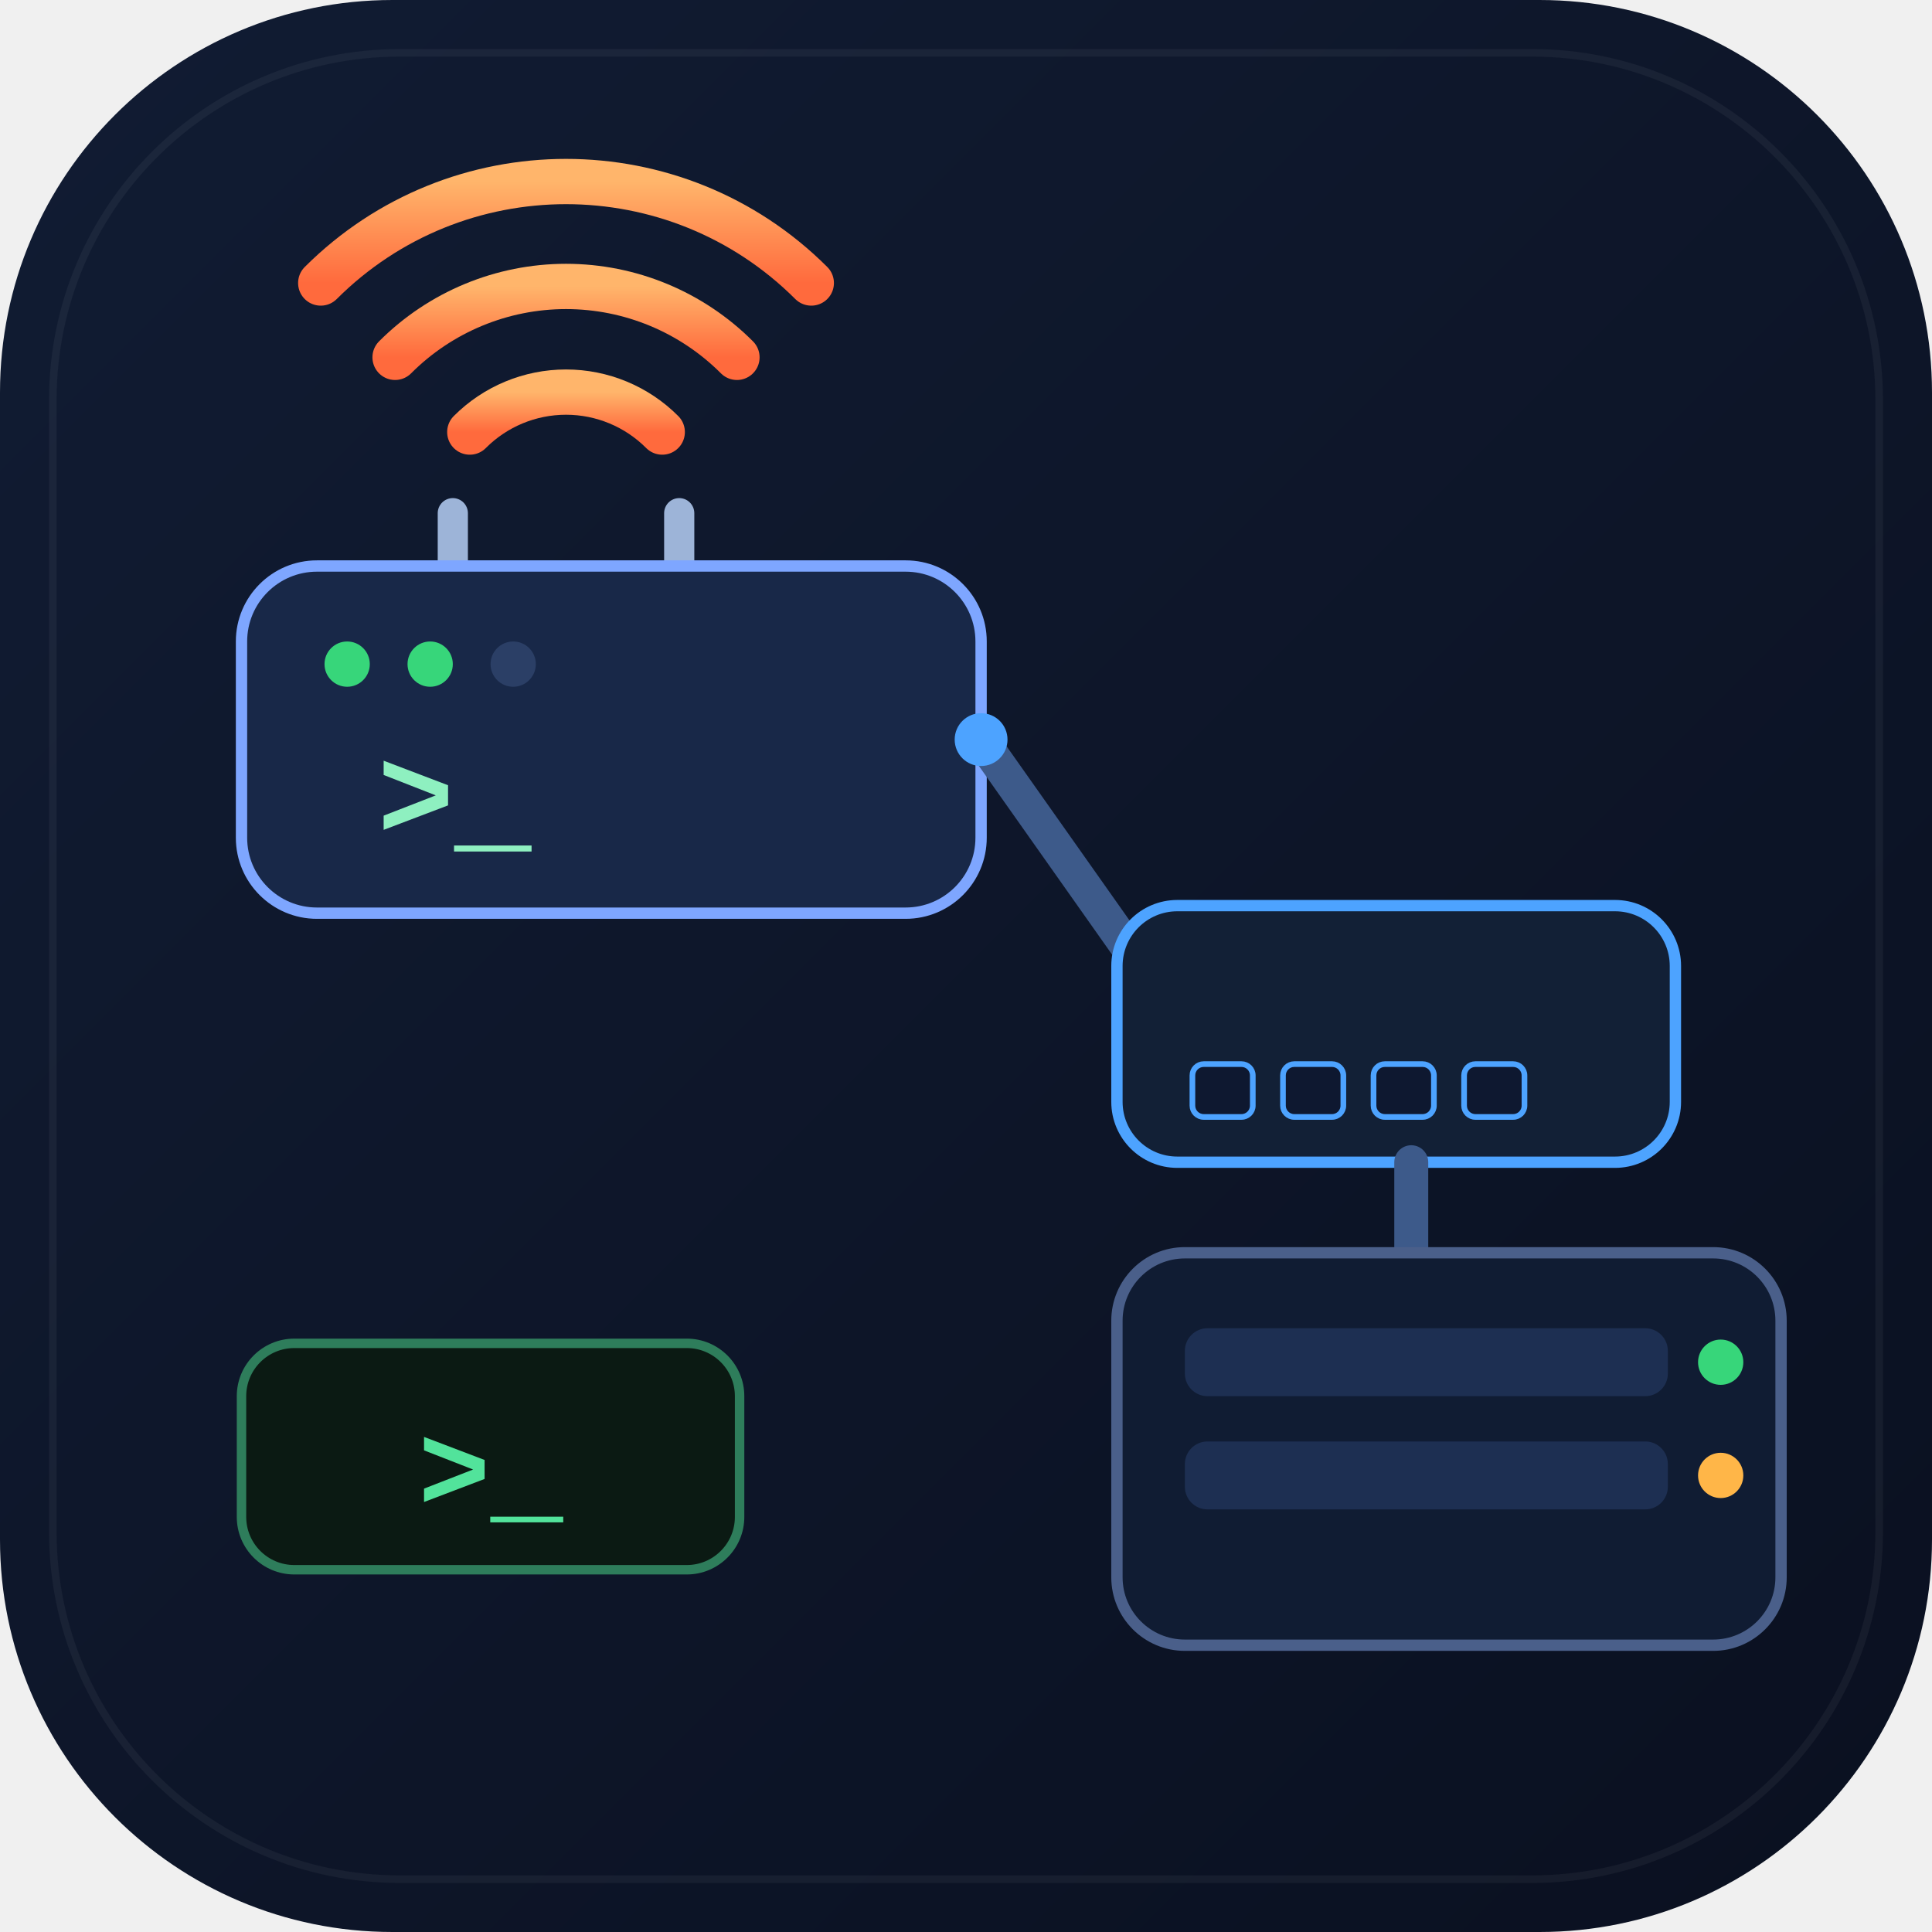
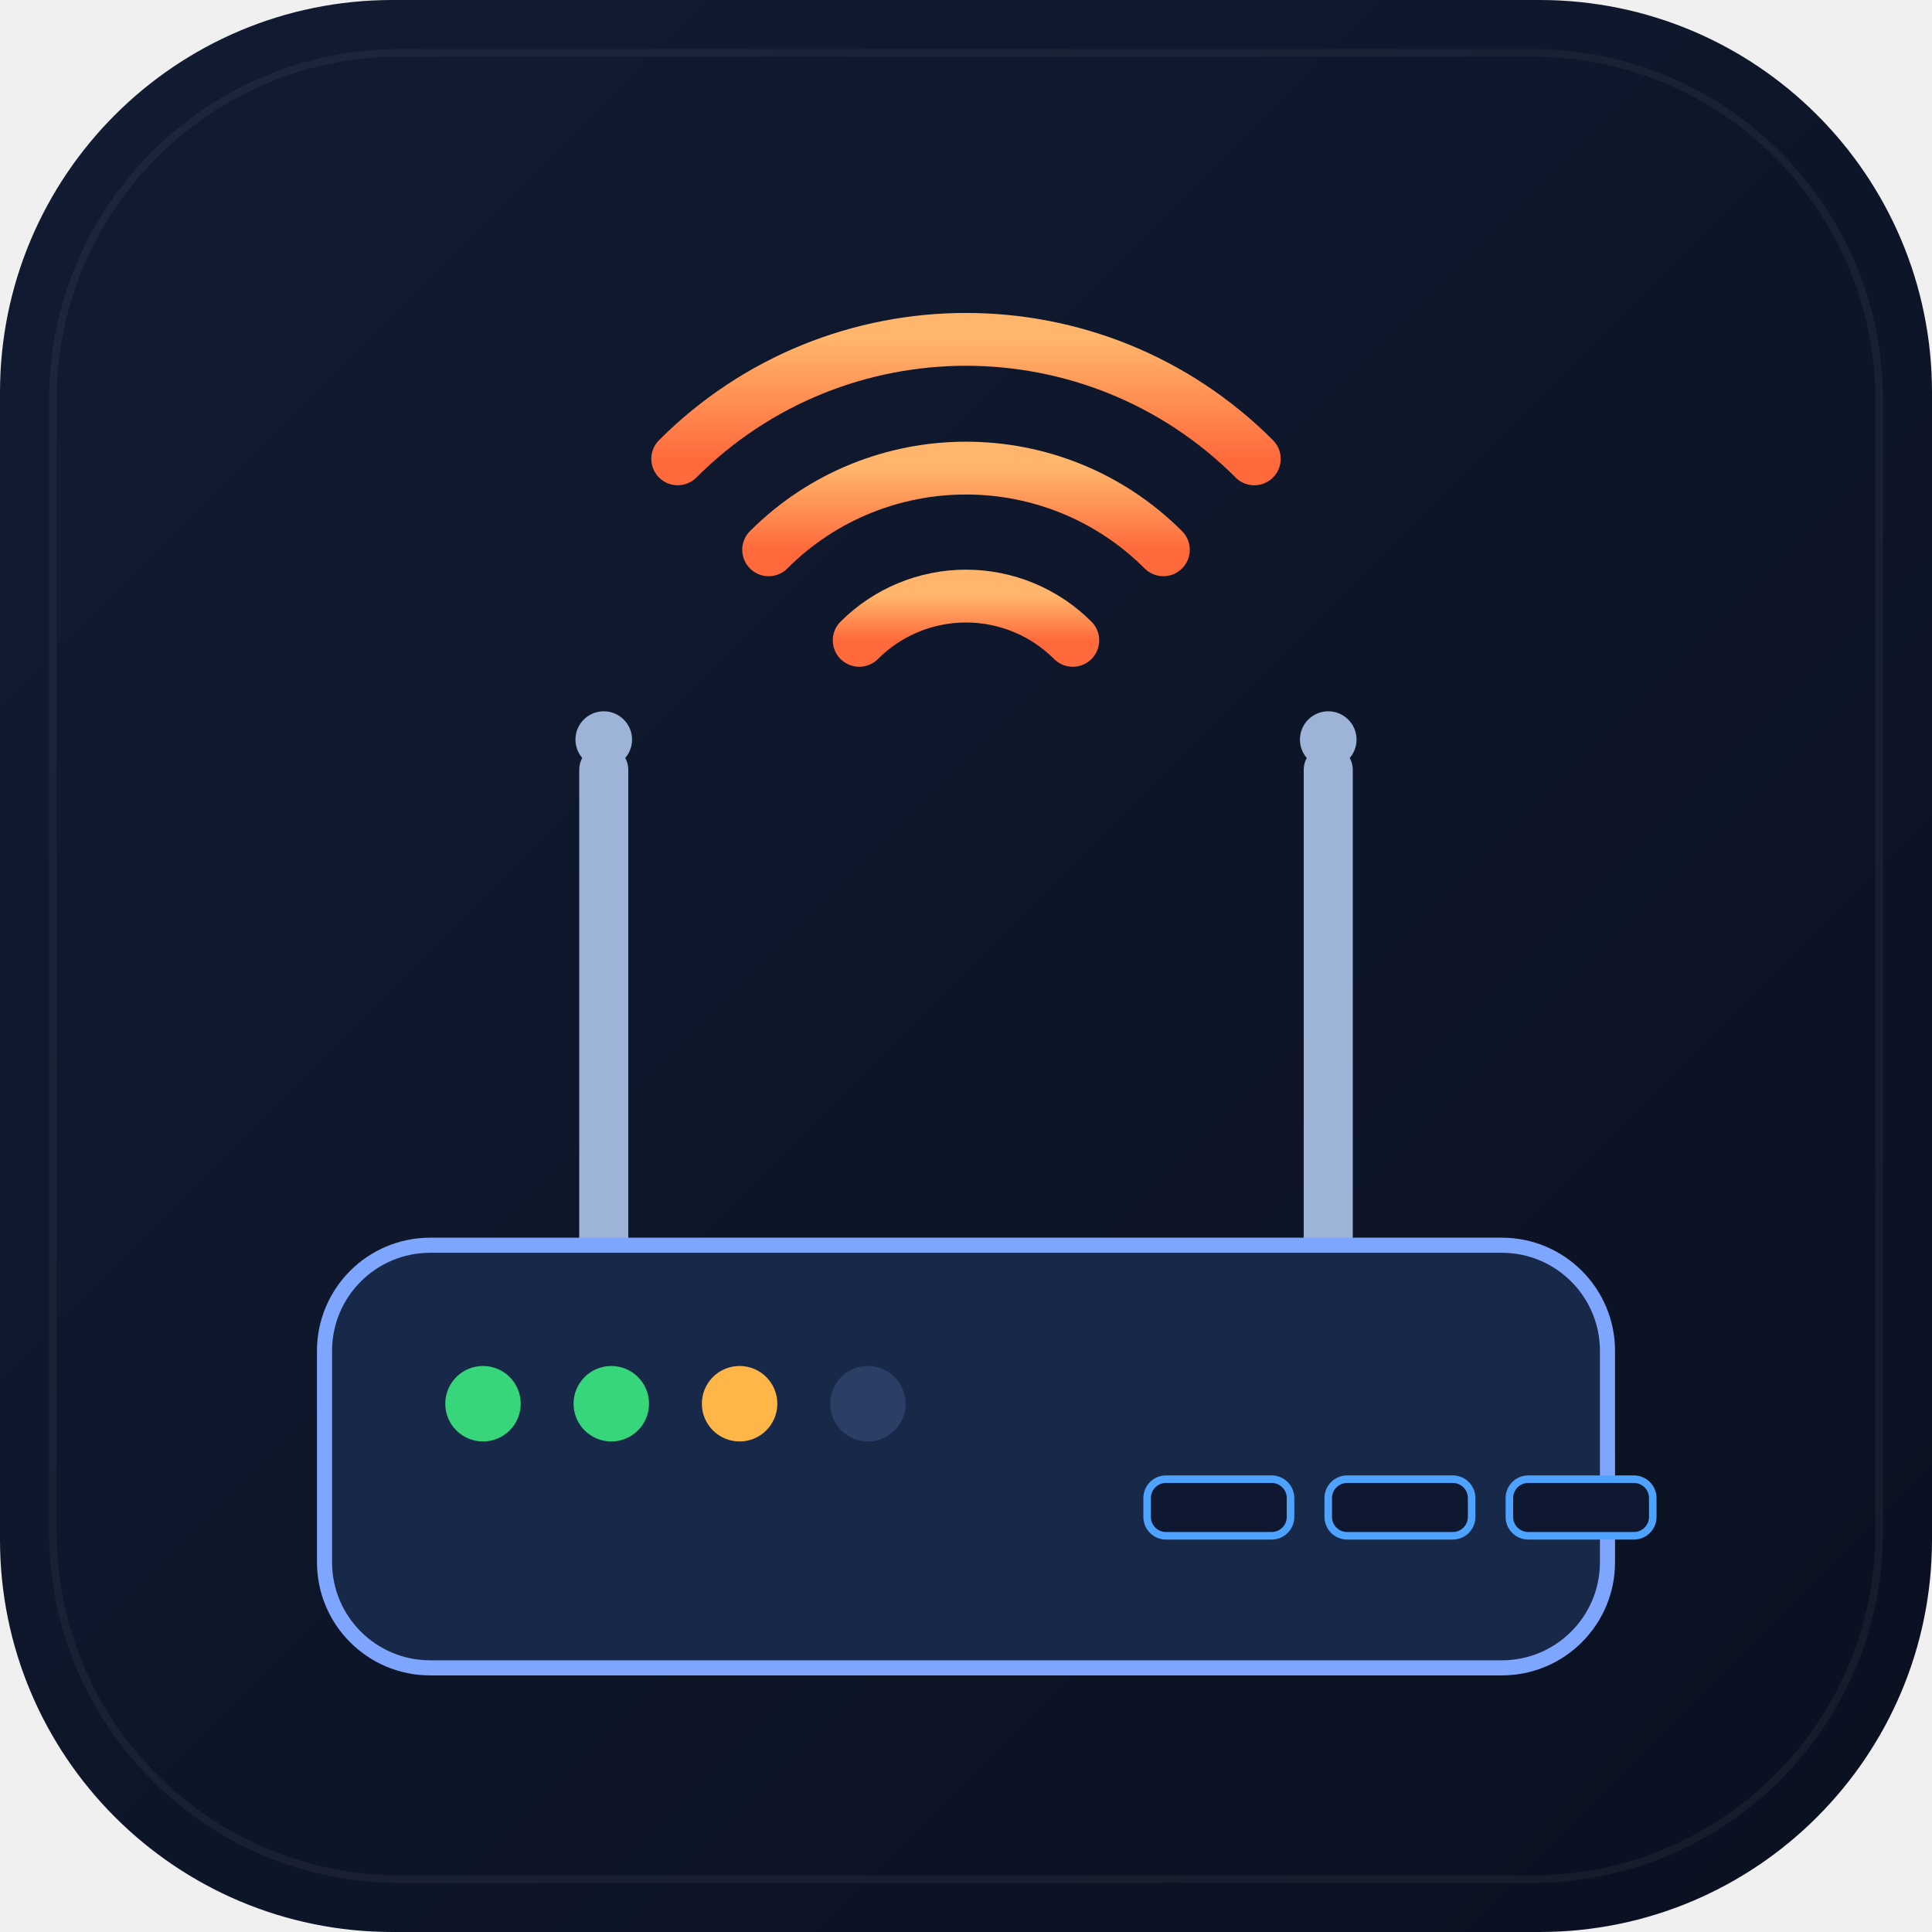
<svg xmlns="http://www.w3.org/2000/svg" viewBox="0 0 512 512" width="512" height="512">
  <defs>
    <linearGradient id="bg" x1="0" y1="0" x2="1" y2="1">
      <stop offset="0" stop-color="#111c33" />
      <stop offset="1" stop-color="#0a1020" />
    </linearGradient>
    <linearGradient id="wifi" x1="0" y1="1" x2="0" y2="0">
      <stop offset="0" stop-color="#ff6a3d" />
      <stop offset="1" stop-color="#ffb56b" />
    </linearGradient>
  </defs>
  <rect width="512" height="512" rx="104" fill="url(#bg)" />
  <rect x="14" y="14" width="484" height="484" rx="92" fill="none" stroke="#ffffff" stroke-opacity="0.05" stroke-width="2" />
-   <g fill="none" stroke="url(#wifi)" stroke-width="12" stroke-linecap="round">
-     <path d="M 124.5 114.5 A 36 36 0 0 1 175.5 114.5" />
-     <path d="M 104.7 94.7 A 64 64 0 0 1 195.3 94.7" />
-     <path d="M 85 75 A 92 92 0 0 1 215 75" />
+   <g fill="none" stroke="url(#wifi)" stroke-width="14" stroke-linecap="round">
+     <path d="M 227.7 169.7 A 40 40 0 0 1 284.3 169.7" />
+     <path d="M 203.7 145.7 A 74 74 0 0 1 308.3 145.7" />
+     <path d="M 179.6 121.6 A 108 108 0 0 1 332.4 121.6" />
  </g>
-   <line x1="120" y1="150" x2="120" y2="136" stroke="#9db4d8" stroke-width="8" stroke-linecap="round" />
-   <line x1="180" y1="150" x2="180" y2="136" stroke="#9db4d8" stroke-width="8" stroke-linecap="round" />
-   <rect x="64" y="150" width="196" height="92" rx="20" fill="#182848" stroke="#7ea6ff" stroke-width="3" />
-   <circle cx="92" cy="176" r="6" fill="#37d67a" />
-   <circle cx="114" cy="176" r="6" fill="#37d67a" />
-   <circle cx="136" cy="176" r="6" fill="#2b3f66" />
-   <text x="100" y="222" font-family="Consolas, 'Courier New', monospace" font-size="34" font-weight="bold" fill="#8ef0c0">&gt;_</text>
-   <line x1="260" y1="196" x2="308" y2="264" stroke="#3d5a8a" stroke-width="9" stroke-linecap="round" />
-   <circle cx="260" cy="196" r="7" fill="#4da3ff" />
-   <circle cx="308" cy="264" r="7" fill="#4da3ff" />
-   <rect x="296" y="240" width="148" height="68" rx="16" fill="#122036" stroke="#4da3ff" stroke-width="3" />
-   <g fill="#0e1830" stroke="#4da3ff" stroke-width="1.5">
-     <rect x="316" y="282" width="16" height="14" rx="3" />
-     <rect x="340" y="282" width="16" height="14" rx="3" />
-     <rect x="364" y="282" width="16" height="14" rx="3" />
-     <rect x="388" y="282" width="16" height="14" rx="3" />
+   <line x1="160" y1="330" x2="160" y2="204" stroke="#9db4d8" stroke-width="13" stroke-linecap="round" />
+   <circle cx="160" cy="196" r="7.5" fill="#9db4d8" />
+   <line x1="352" y1="330" x2="352" y2="204" stroke="#9db4d8" stroke-width="13" stroke-linecap="round" />
+   <circle cx="352" cy="196" r="7.5" fill="#9db4d8" />
+   <rect x="86" y="330" width="340" height="112" rx="28" fill="#182848" stroke="#7ea6ff" stroke-width="4" />
+   <circle cx="128" cy="372" r="10" fill="#37d67a" />
+   <circle cx="162" cy="372" r="10" fill="#37d67a" />
+   <circle cx="196" cy="372" r="10" fill="#ffb648" />
+   <circle cx="230" cy="372" r="10" fill="#2b3f66" />
+   <g fill="#0e1830" stroke="#4da3ff" stroke-width="2">
+     <rect x="304" y="392" width="38" height="15" rx="5" />
+     <rect x="352" y="392" width="38" height="15" rx="5" />
+     <rect x="400" y="392" width="38" height="15" rx="5" />
  </g>
-   <line x1="374" y1="308" x2="374" y2="332" stroke="#3d5a8a" stroke-width="9" stroke-linecap="round" />
-   <rect x="296" y="332" width="176" height="104" rx="18" fill="#101c33" stroke="#4a5f8a" stroke-width="3" />
-   <rect x="314" y="352" width="128" height="18" rx="6" fill="#1d2f52" />
-   <rect x="314" y="382" width="128" height="18" rx="6" fill="#1d2f52" />
-   <circle cx="456" cy="361" r="6" fill="#37d67a" />
-   <circle cx="456" cy="391" r="6" fill="#ffb648" />
-   <rect x="64" y="356" width="132" height="60" rx="14" fill="#0b1a13" stroke="#2e7d5b" stroke-width="2.5" />
-   <text x="130" y="400" text-anchor="middle" font-family="Consolas, 'Courier New', monospace" font-size="32" font-weight="bold" fill="#52e39b">&gt;_</text>
</svg>
